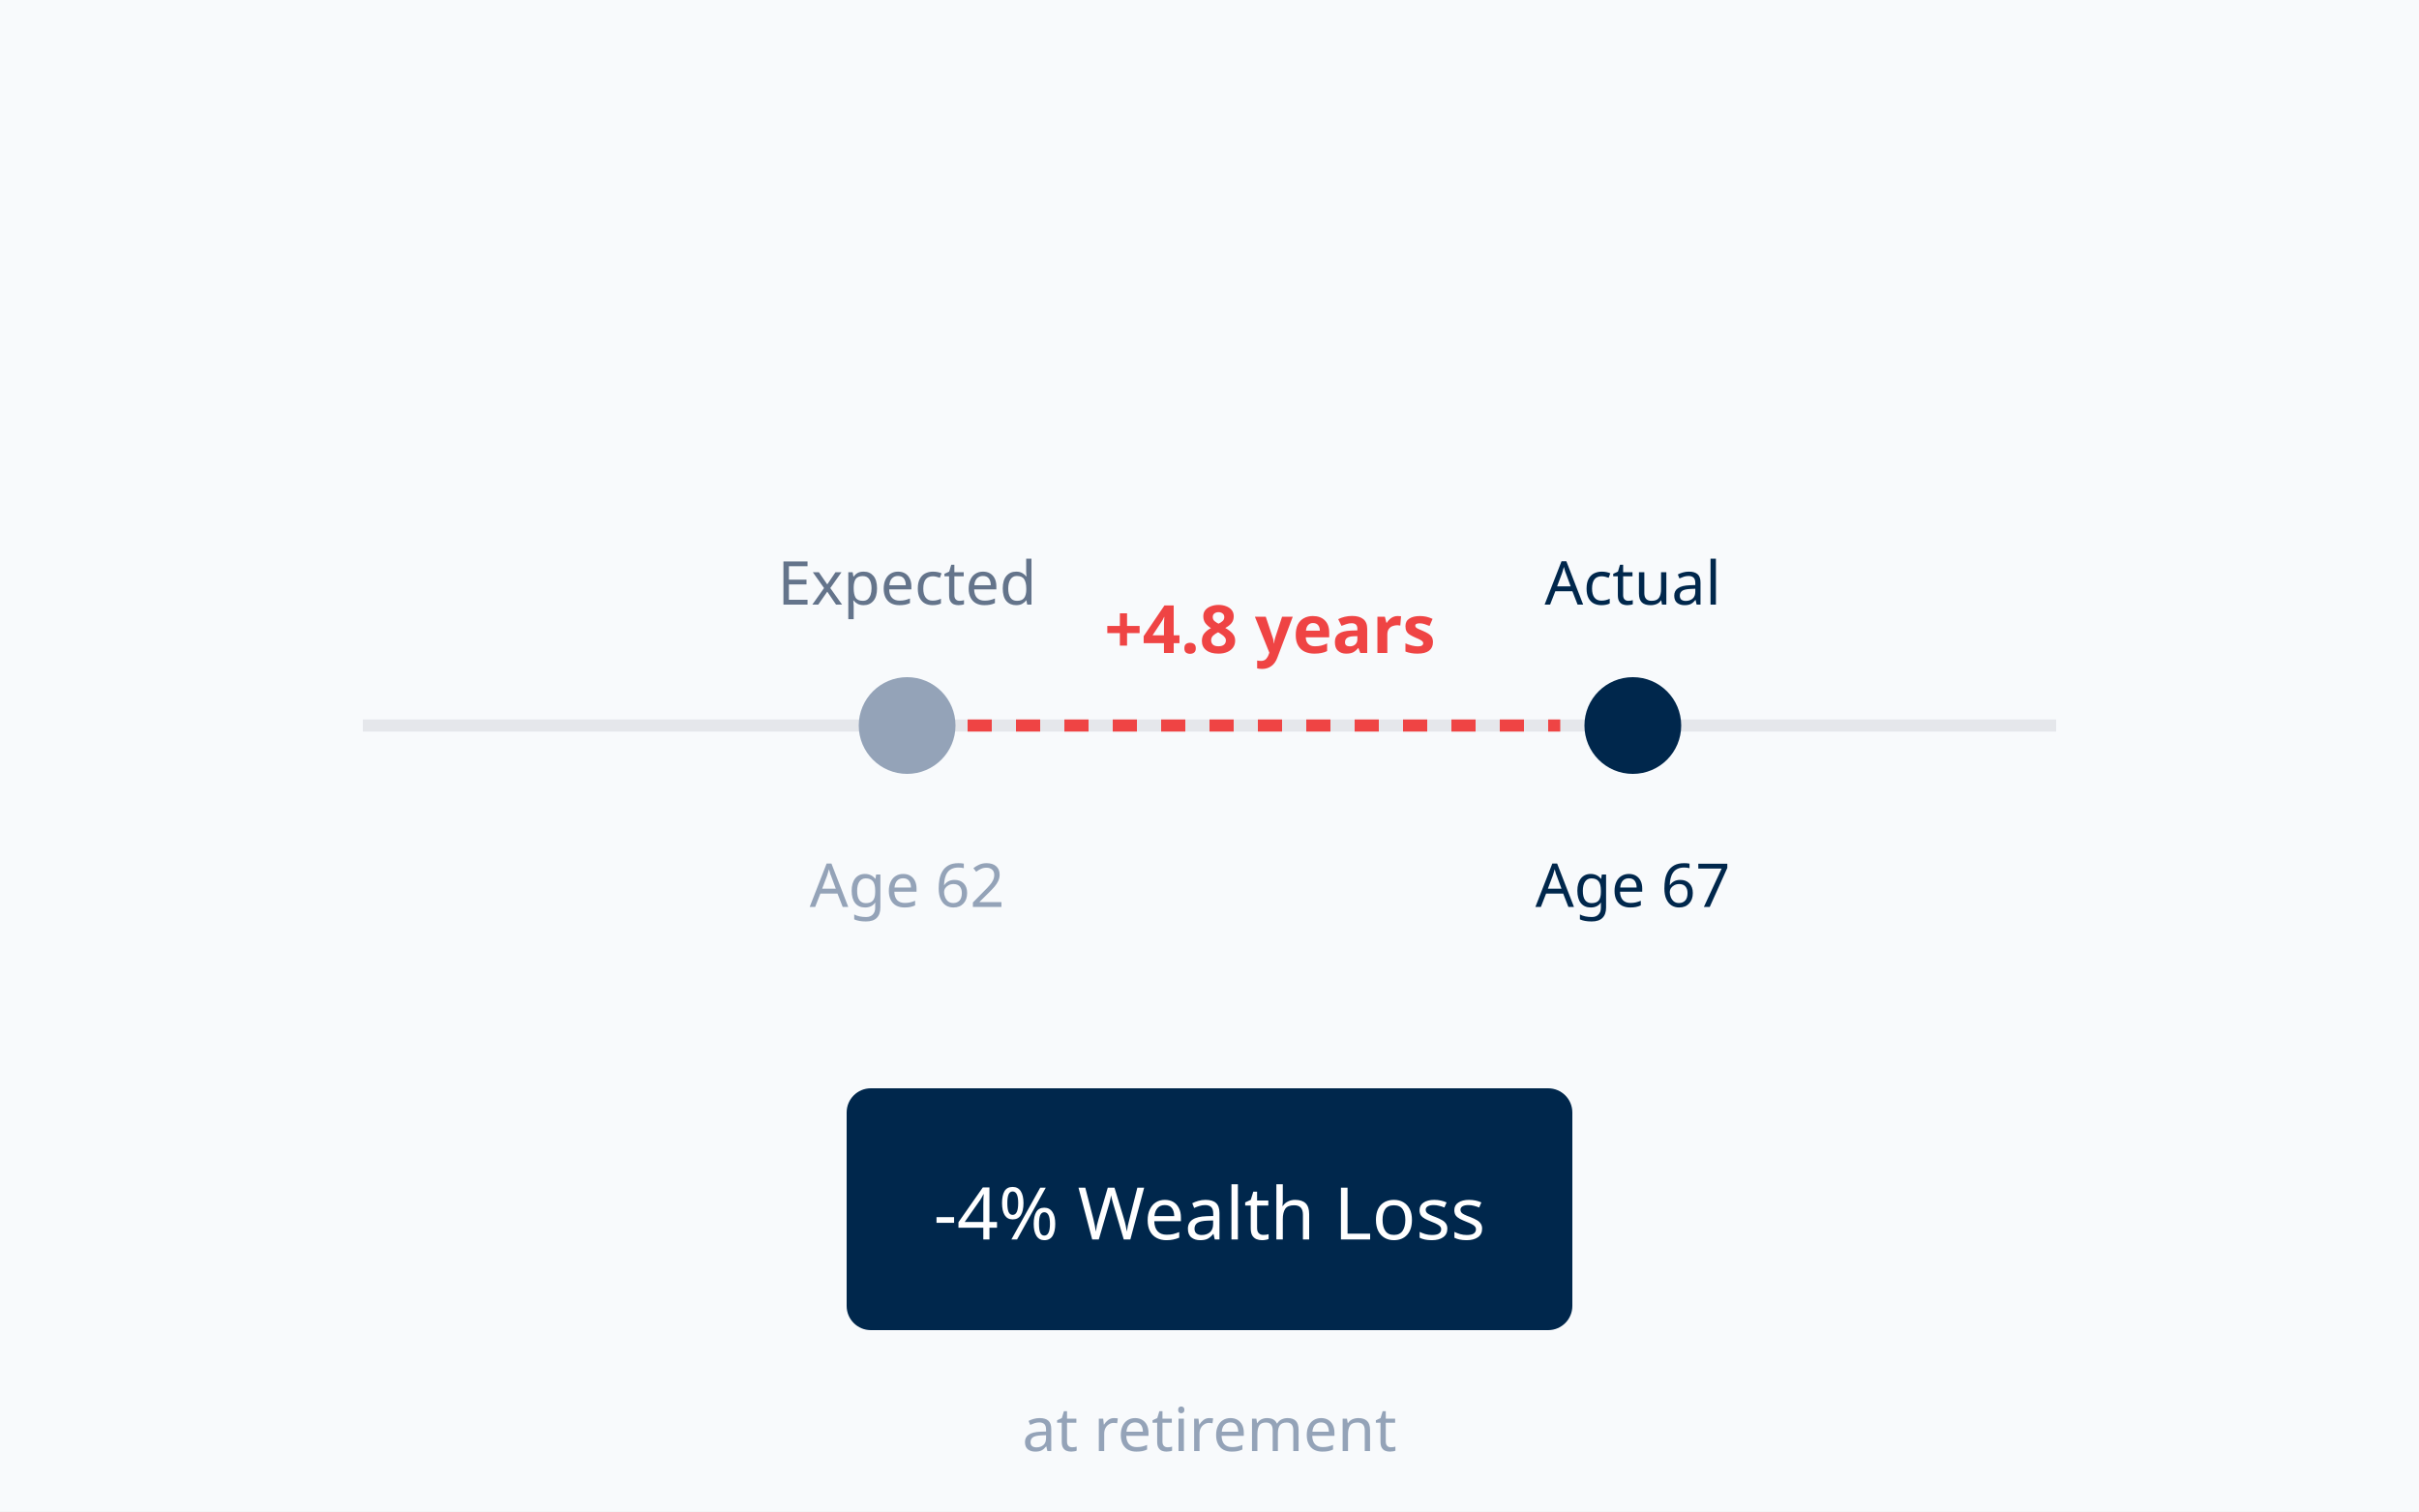
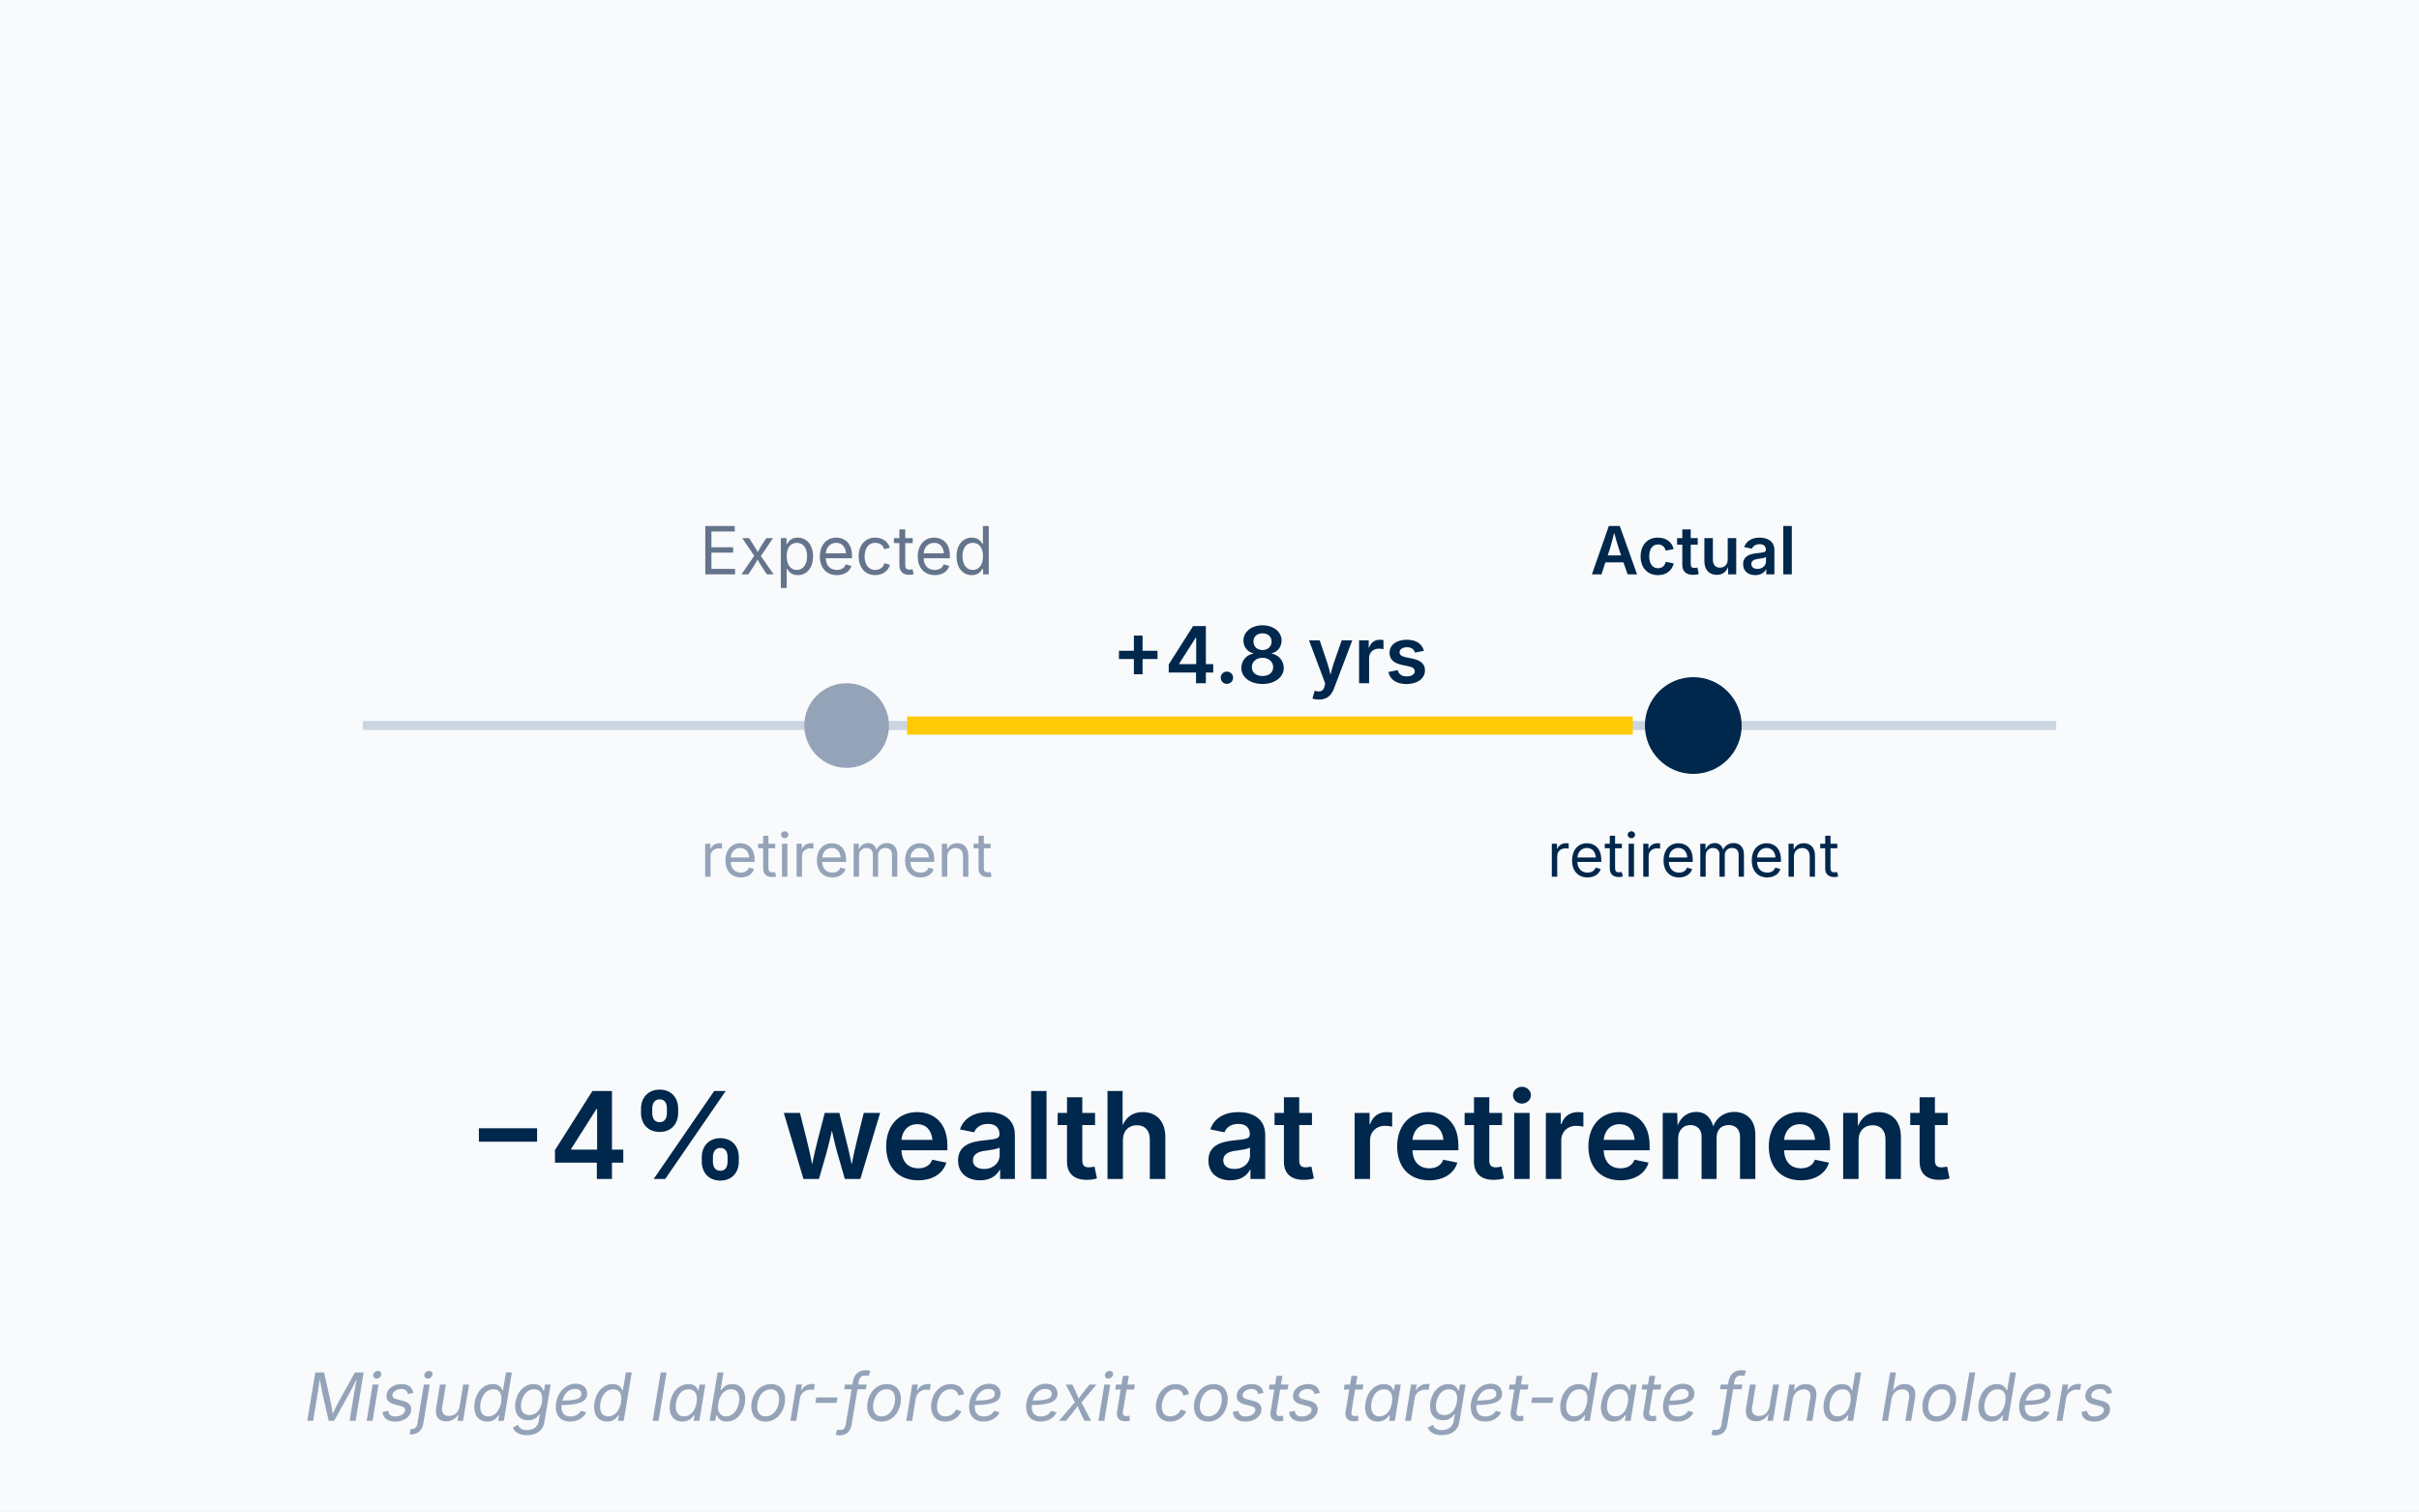
- <svg xmlns="http://www.w3.org/2000/svg" viewBox="0 0 400 250">
+ <svg xmlns="http://www.w3.org/2000/svg" viewBox="0 0 400 250" font-family="Inter, -apple-system, system-ui, sans-serif">
  <rect width="400" height="250" fill="#f8fafc" />
-   <line x1="60" y1="120" x2="340" y2="120" stroke="#e5e7eb" stroke-width="2" />
-   <circle cx="150" cy="120" r="8" fill="#94a3b8" />
-   <text x="150" y="100" text-anchor="middle" font-family="system-ui" font-size="10" fill="#64748b">Expected</text>
-   <text x="150" y="150" text-anchor="middle" font-family="system-ui" font-size="10" fill="#94a3b8">Age 62</text>
-   <circle cx="270" cy="120" r="8" fill="#00274C" />
-   <text x="270" y="100" text-anchor="middle" font-family="system-ui" font-size="10" fill="#00274C">Actual</text>
-   <text x="270" y="150" text-anchor="middle" font-family="system-ui" font-size="10" fill="#00274C">Age 67</text>
-   <line x1="160" y1="120" x2="258" y2="120" stroke="#ef4444" stroke-width="2" stroke-dasharray="4,4" />
-   <text x="210" y="108" text-anchor="middle" font-family="system-ui" font-size="11" font-weight="600" fill="#ef4444">+4.8 years</text>
-   <rect x="140" y="180" width="120" height="40" rx="4" fill="#00274C" />
-   <text x="200" y="205" text-anchor="middle" font-family="system-ui" font-size="12" fill="#ffffff">-4% Wealth Loss</text>
-   <text x="200" y="240" text-anchor="middle" font-family="system-ui" font-size="10" fill="#94a3b8">at retirement</text>
+   <line x1="60" y1="120" x2="340" y2="120" stroke="#cbd5e1" stroke-width="1.5" />
+   <circle cx="140" cy="120" r="7" fill="#94a3b8" />
+   <text x="140" y="95" text-anchor="middle" font-size="11" fill="#64748b">Expected</text>
+   <text x="140" y="145" text-anchor="middle" font-size="10" fill="#94a3b8">retirement</text>
+   <circle cx="280" cy="120" r="8" fill="#00274C" />
+   <text x="280" y="95" text-anchor="middle" font-size="11" font-weight="600" fill="#00274C">Actual</text>
+   <text x="280" y="145" text-anchor="middle" font-size="10" fill="#00274C">retirement</text>
+   <line x1="150" y1="120" x2="270" y2="120" stroke="#FFCB05" stroke-width="3" />
+   <text x="210" y="113" text-anchor="middle" font-size="13" font-weight="600" fill="#00274C">+4.8 yrs</text>
+   <text x="200" y="195" text-anchor="middle" font-size="20" font-weight="600" fill="#00274C">−4% wealth at retirement</text>
+   <text x="200" y="235" text-anchor="middle" font-size="11" fill="#94a3b8" font-style="italic">Misjudged labor-force exit costs target-date fund holders</text>
</svg>
